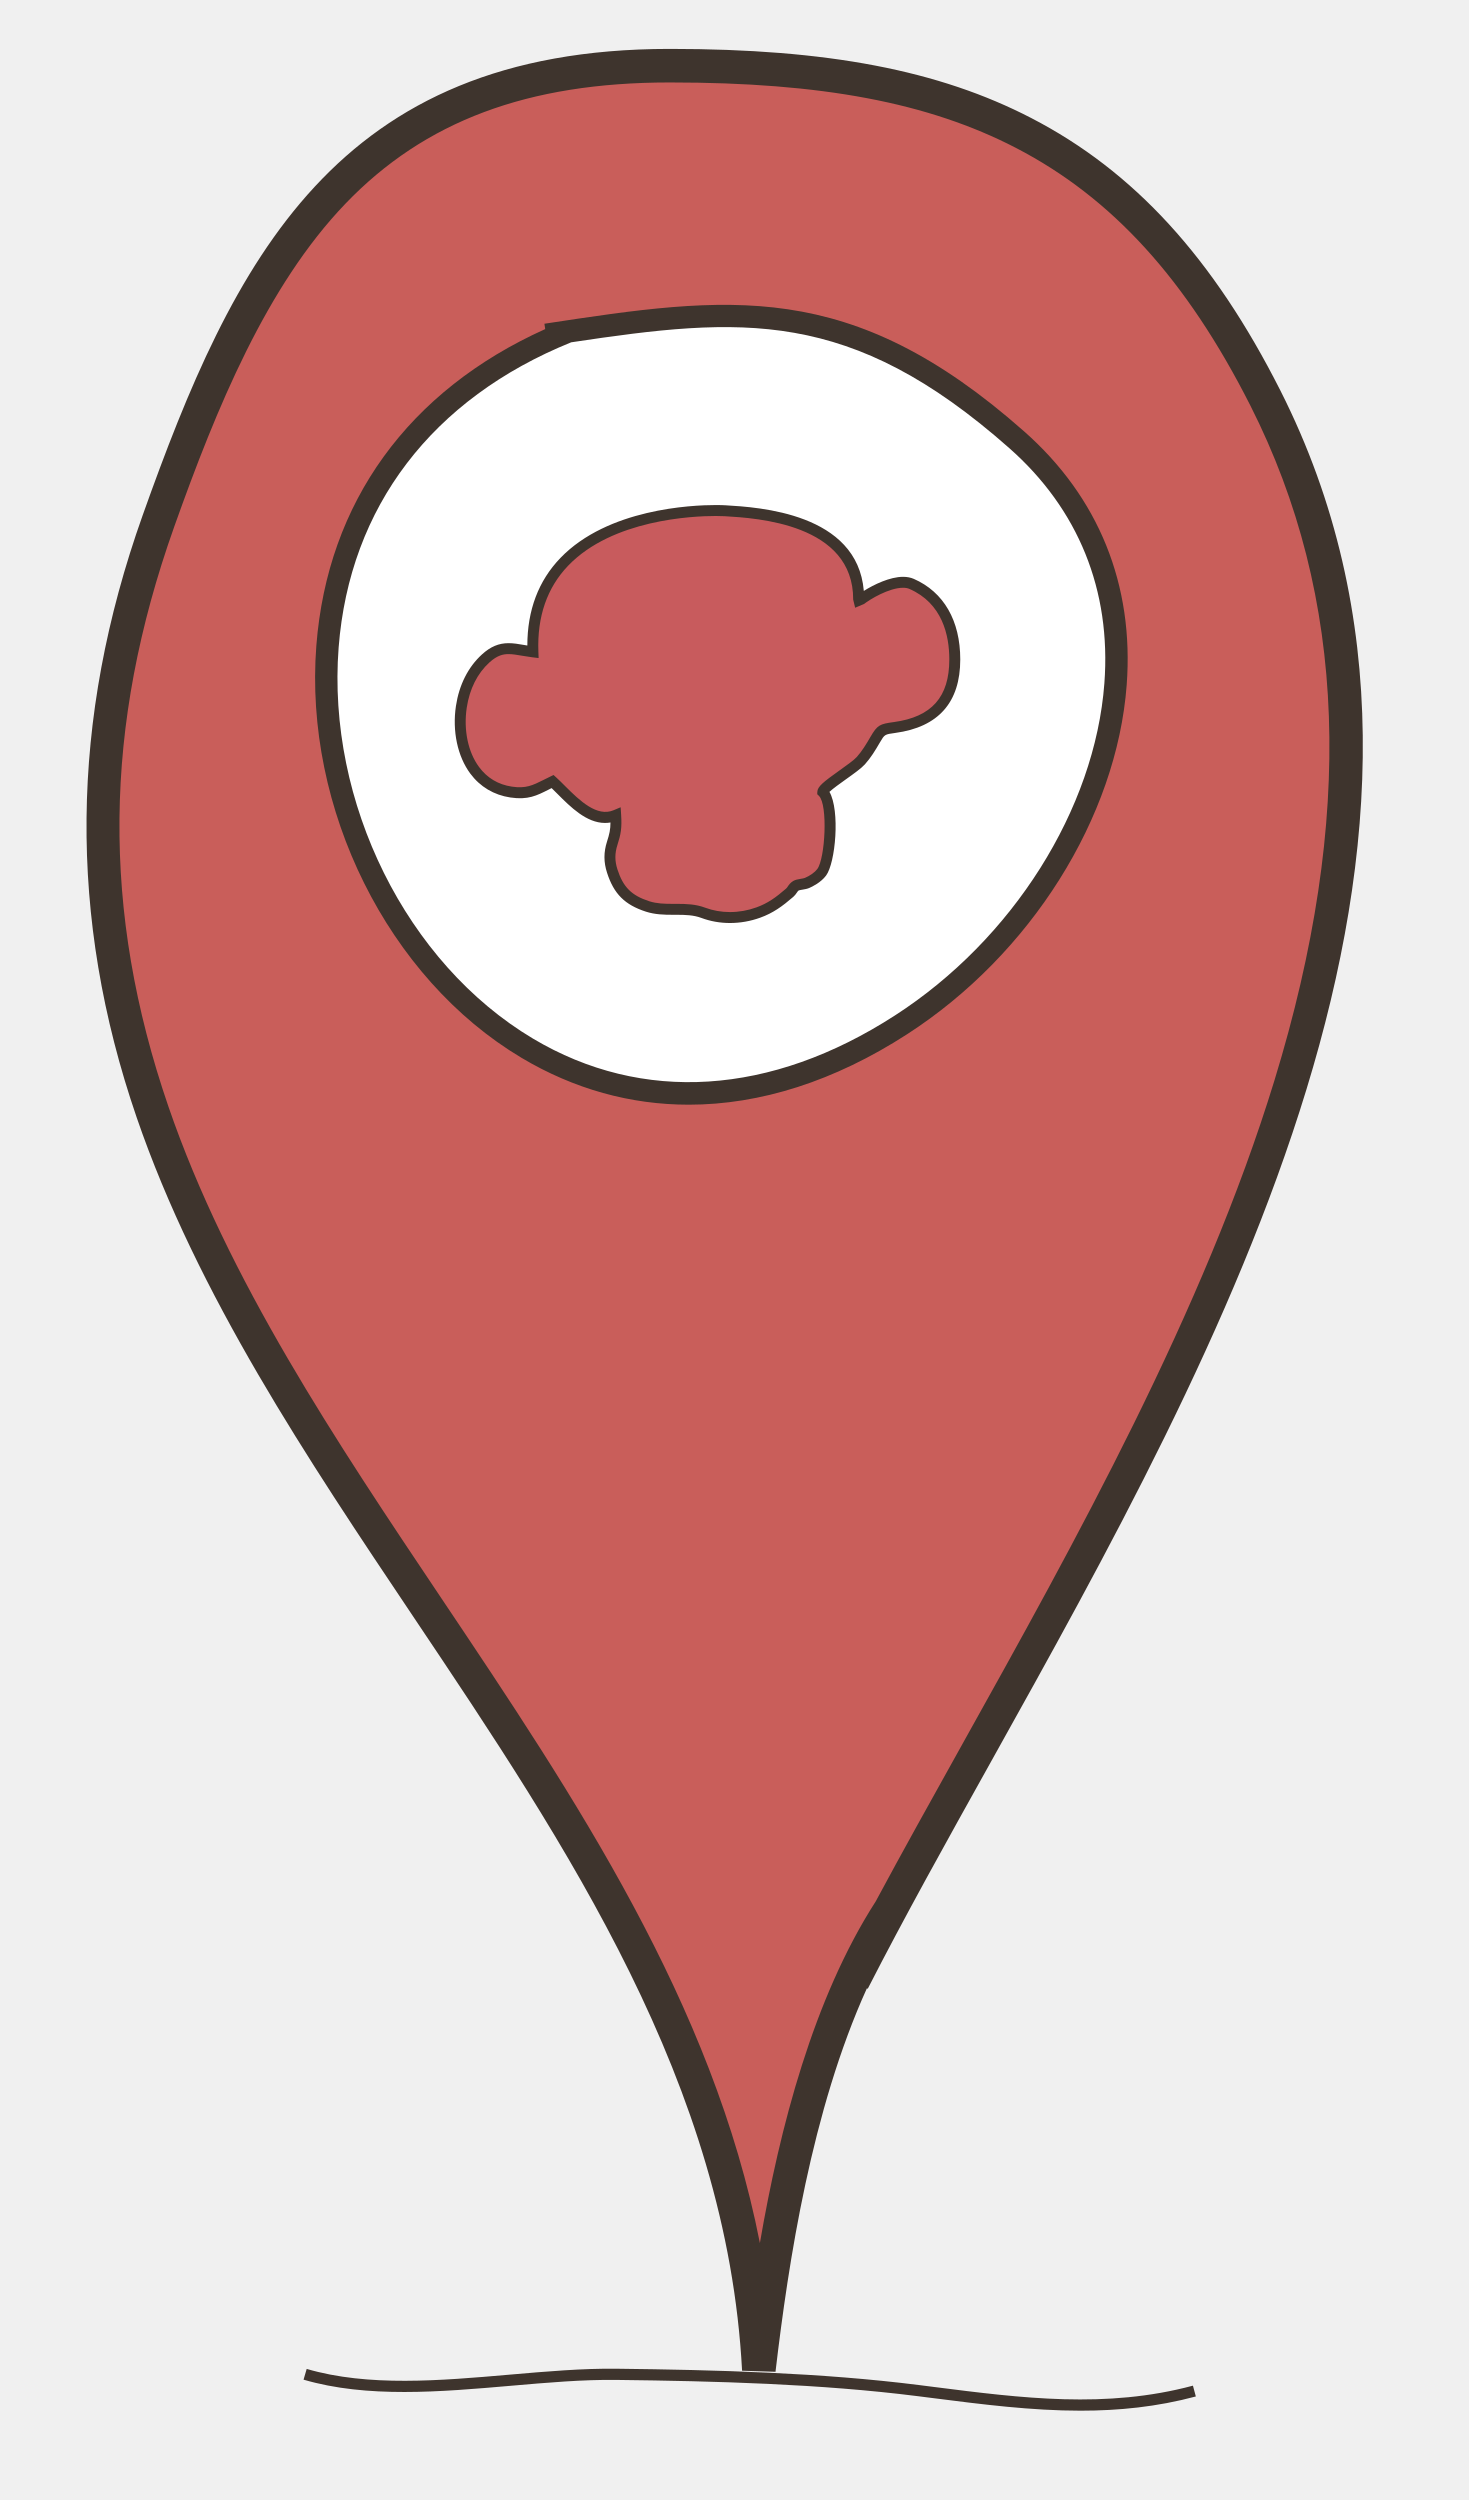
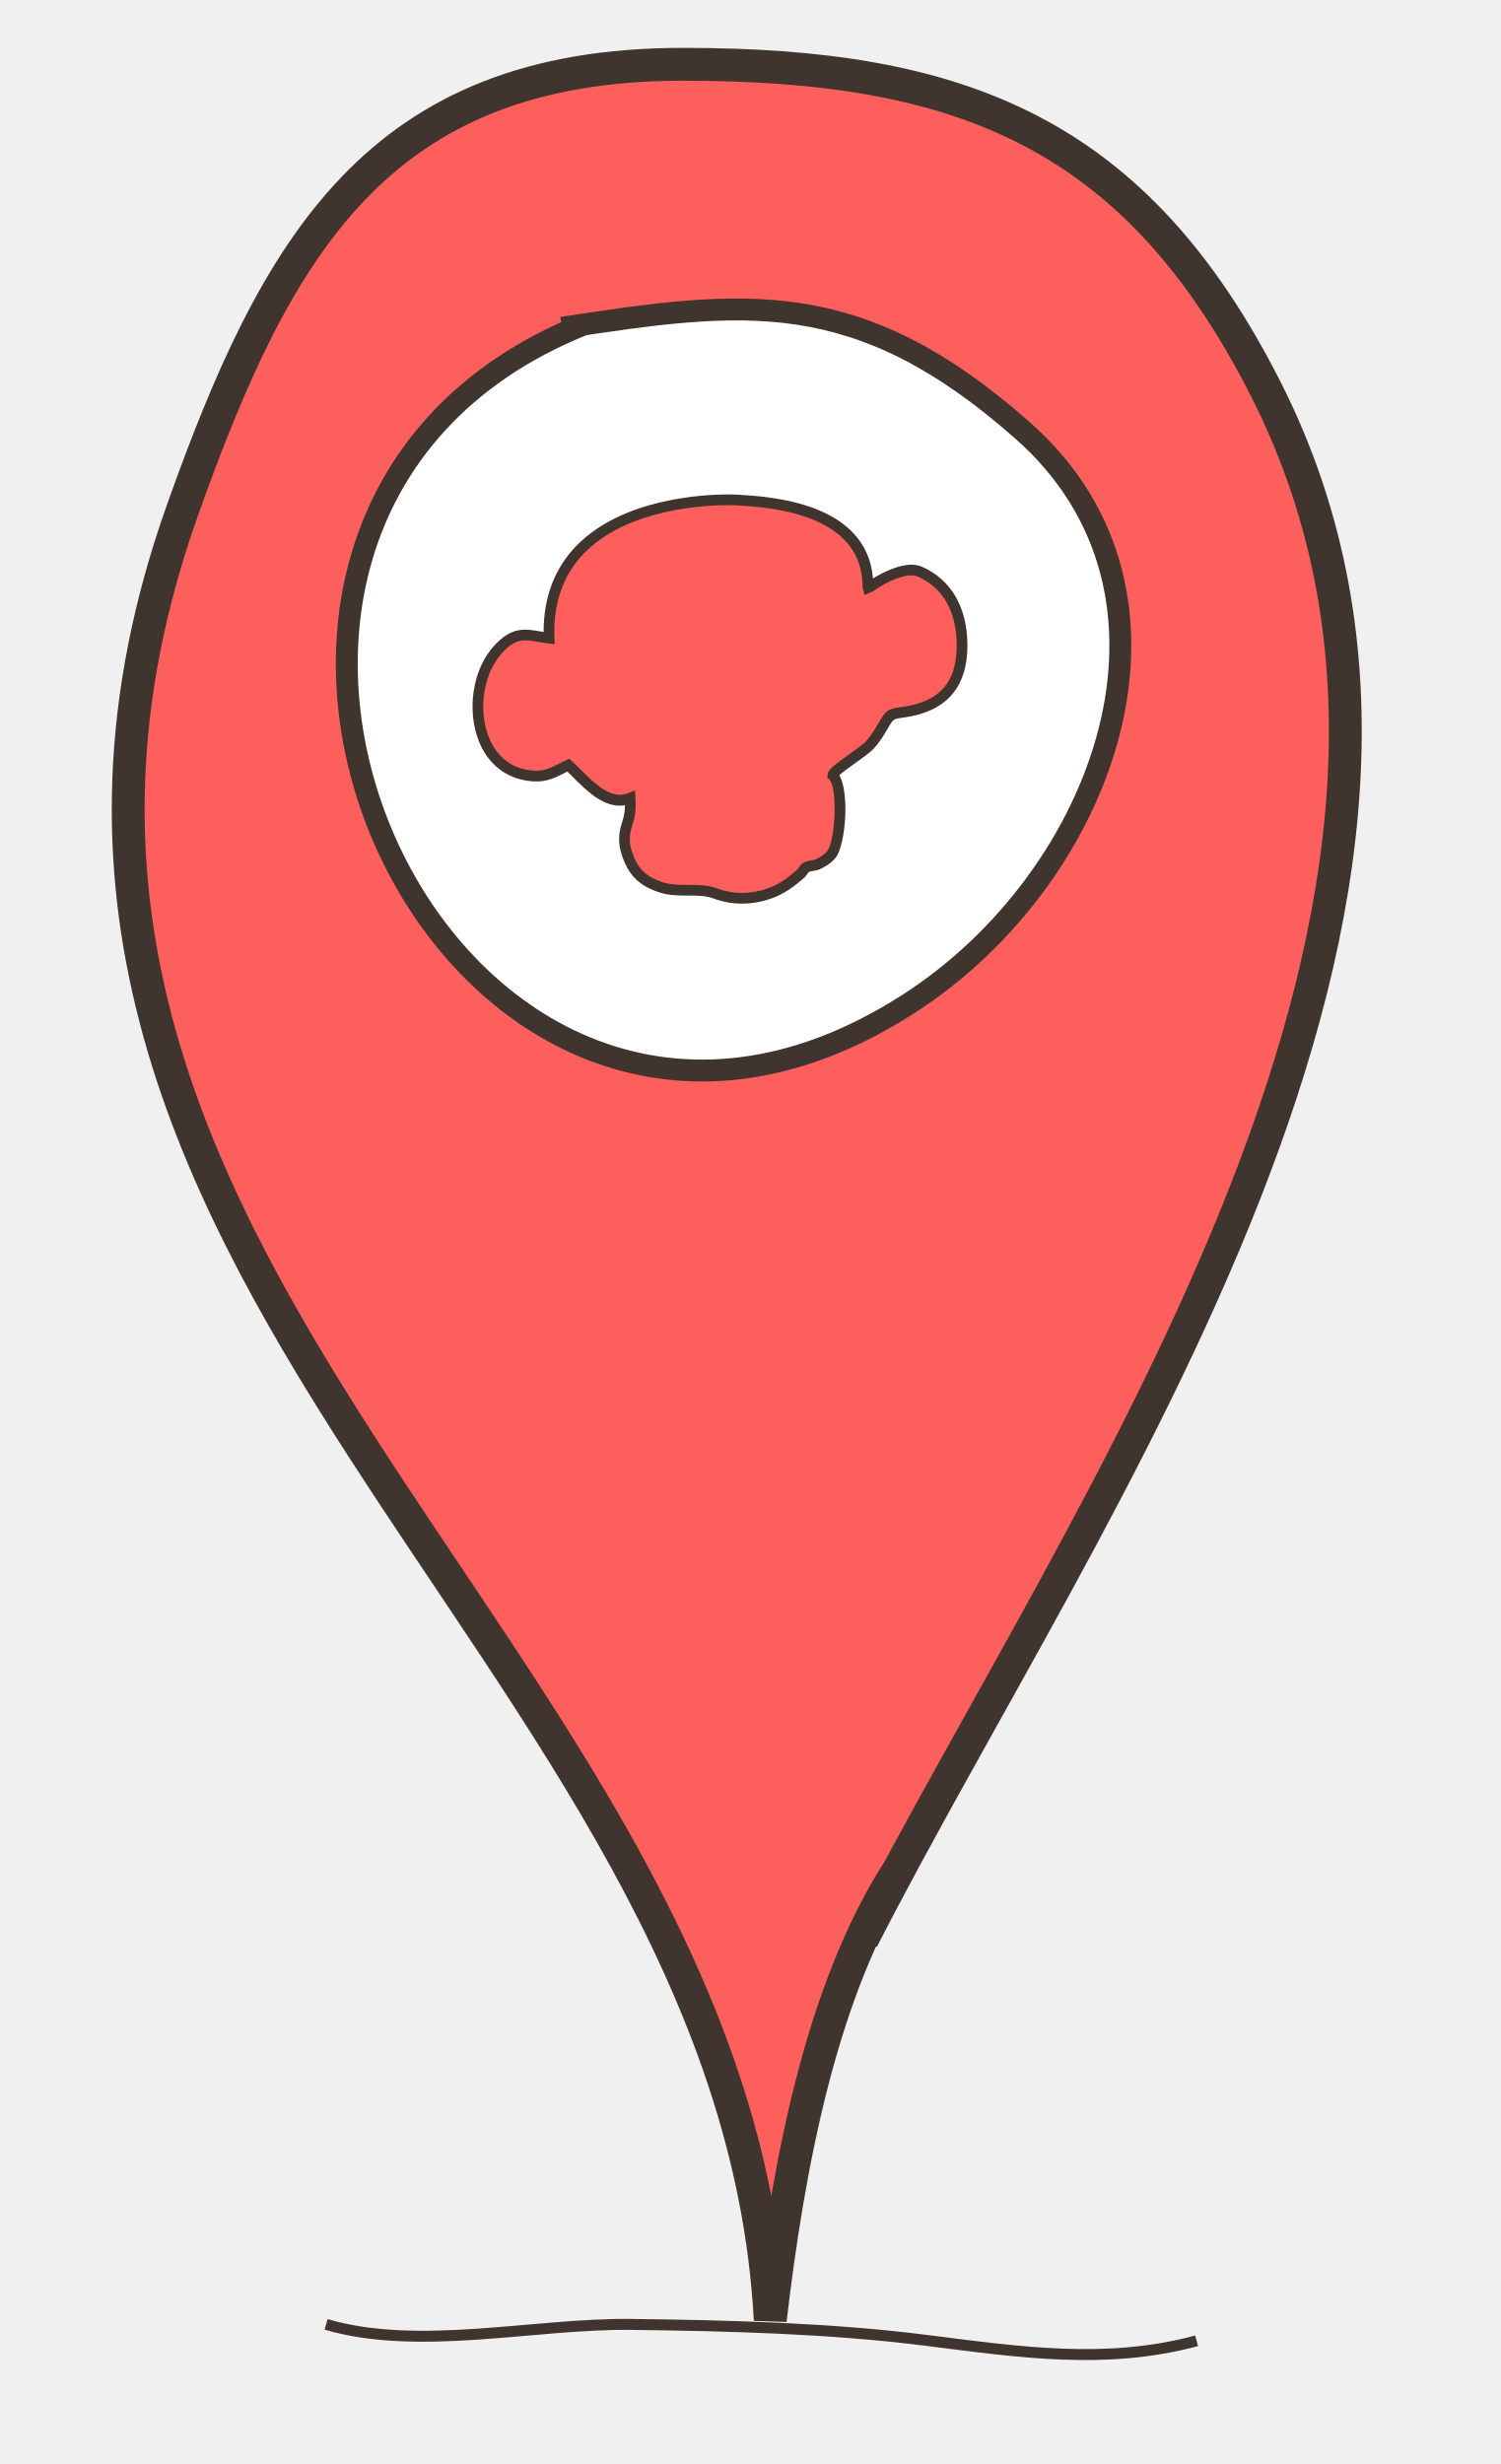
- <svg xmlns="http://www.w3.org/2000/svg" width="262.488" height="446.979" viewBox="0 0 262.488 446.979">
-   <path fill="#C95E5A" d="M152.473 354.211c40.586-79.433 121.094-189.452 73.767-283.042-23.857-47.142-55.923-59.456-106.597-59.426-55.584.032-74.137 33.119-91.318 81.421-49.27 138.602 100.822 207.409 107.35 330.541 3.317-28.252 9.281-60.224 23.511-82.269" />
-   <path fill="#3E342D" d="M138.653 424.055l-5.975-.19c-2.713-51.182-31.206-93.684-58.761-134.786-18.976-28.307-38.597-57.575-49.493-89.323-12.287-35.805-11.937-70.999 1.073-107.596C41.725 46.541 60.009 8.777 119.641 8.743h.187c28.119 0 48.032 3.813 64.548 12.359 18.381 9.51 32.535 24.988 44.541 48.712 40.4 79.891-10.684 171.526-51.731 245.156-7.975 14.307-15.508 27.819-22.041 40.605l-.152-.078c-9.874 21.763-14.018 48.789-16.34 68.558zM119.827 14.743h-.183c-25.318.015-43.715 6.905-57.897 21.687-14.046 14.64-23.006 36.402-30.596 57.74-12.711 35.757-13.045 68.688-1.051 103.637 10.641 31.006 30.041 59.944 48.801 87.93 23.927 35.691 48.549 72.418 56.961 115.304 3.553-20.646 9.56-43.738 20.707-61.084 4.817-8.967 9.996-18.257 15.375-27.906 20.282-36.383 43.27-77.619 55.909-118.859 14.404-47.002 13-86.473-4.292-120.668-11.409-22.543-24.736-37.188-41.943-46.092-15.619-8.082-34.683-11.689-61.791-11.689z" />
-   <path fill="#FFF" d="M101.58 59.267c-89.829 36.109-24.77 178.438 59.507 123.972 35.661-22.998 54.776-74.575 20.671-104.631-30.279-26.779-51.084-23.767-84.122-18.748" />
-   <path fill="#3E342D" d="M123.147 197.51c-10.409 0-20.512-2.785-29.905-8.381-23.865-14.218-38.949-44.526-36.682-73.704 1.99-25.62 16.476-45.591 40.92-56.587l-.145-.956c32.895-4.998 54.625-8.297 85.748 19.228 13.352 11.767 19.702 27.452 18.36 45.357-1.776 23.698-17.191 48.212-39.272 62.452-12.963 8.378-26.224 12.591-39.024 12.591zm-21.02-136.308C77.264 71.27 62.499 90.628 60.548 115.734c-2.154 27.721 12.132 56.488 34.742 69.958 19.567 11.656 42.549 10.19 64.711-4.134 21.067-13.587 35.768-36.898 37.453-59.391 1.244-16.607-4.641-31.151-17.019-42.06-28.441-25.153-47.854-23.473-78.308-18.905z" />
-   <path fill="#C85B5D" d="M147.109 141.604c.037-.952 5.499-4.142 6.799-5.603 1.046-1.171 1.797-2.433 2.563-3.75 1.068-1.829 1.148-1.867 3.477-2.183 7.523-1.021 10.76-5.259 10.76-12.164 0-5.929-2.212-11.096-7.725-13.512-3.391-1.483-10.168 3.301-9.467 3.284.436-14.464-16.7-15.939-23.877-16.362-4.005-.235-35.31-.248-34.357 25.23-3.391-.407-5.482-1.52-8.442 1.174-2.441 2.222-3.855 5.343-4.353 8.653-1.012 6.745 1.755 14.179 8.903 15.241 3.297.489 4.618-.539 7.41-1.885 2.965 2.706 6.854 7.895 11.279 6.036.138 2.131-.016 3.121-.615 4.987-.551 1.708-.561 3.263.002 4.994 1.135 3.522 2.899 5.209 6.312 6.317 3.324 1.074 6.717-.074 9.957 1.137 3.111 1.16 6.623 1.117 9.852-.051 2.194-.79 3.752-1.94 5.599-3.537.489-.424.554-.909 1.135-1.261.407-.243 1.432-.259 1.958-.483.925-.395 1.987-1.062 2.626-1.904 1.698-2.253 2.244-12.345.204-14.358" />
-   <path fill="#3E342D" d="M130.517 165.027h-.002c-1.779 0-3.503-.307-5.12-.91-1.38-.516-2.837-.559-4.465-.559h-.582c-1.644 0-3.255-.041-4.87-.563-3.78-1.229-5.727-3.175-6.941-6.948-.618-1.899-.62-3.678-.004-5.593.428-1.33.614-2.147.614-3.399a5.76 5.76 0 0 1-.974.082c-3.318 0-6.177-2.863-8.474-5.165-.369-.371-.729-.73-1.076-1.066-.176.088-.346.176-.512.26-2.145 1.082-3.705 1.889-6.862 1.418-2.939-.438-5.421-1.919-7.173-4.285-2.273-3.073-3.23-7.584-2.559-12.07.568-3.78 2.182-6.973 4.662-9.23 1.525-1.388 2.991-2.007 4.76-2.007.887 0 1.766.153 2.699.313.21.036.424.073.646.109 0-6.317 1.99-11.581 5.918-15.66 8.452-8.773 23.403-9.456 27.784-9.456.76 0 1.346.021 1.711.042 5.961.351 23.586 1.388 24.746 15.312 1.801-1.138 4.662-2.521 7.018-2.521.714 0 1.358.124 1.916.367 5.358 2.349 8.31 7.464 8.31 14.408 0 7.671-3.905 12.09-11.608 13.134-1.915.26-1.915.26-2.762 1.706-.862 1.481-1.607 2.709-2.678 3.909-.635.711-1.979 1.67-3.402 2.684-.967.689-2.34 1.67-2.939 2.238 1.921 3.351 1.089 12.719-.612 14.978-.935 1.235-2.423 1.959-3.02 2.216-.355.152-.776.221-1.182.29-.228.036-.571.094-.677.142-.118.072-.188.172-.336.39a3.656 3.656 0 0 1-.645.763c-1.947 1.684-3.614 2.893-5.908 3.718a15.906 15.906 0 0 1-5.401.953zm-9.587-3.425c1.819 0 3.463.054 5.148.685 1.399.52 2.891.783 4.437.783h.002c1.602 0 3.196-.282 4.738-.841 2.019-.727 3.47-1.779 5.289-3.356.114-.099.195-.216.306-.378.191-.283.455-.67.968-.979.378-.227.849-.307 1.345-.389.265-.044.593-.098.732-.158.946-.401 1.779-.998 2.23-1.594 1.409-1.874 1.92-11.473.299-13.074l-.311-.303.02-.432c.036-.937 1.059-1.747 3.968-3.822 1.214-.864 2.589-1.843 3.079-2.394.945-1.062 1.639-2.206 2.445-3.592 1.254-2.146 1.65-2.314 4.191-2.658 6.763-.918 9.913-4.477 9.913-11.195 0-4.329-1.239-10.029-7.138-12.615-.308-.136-.688-.202-1.131-.202-2.551 0-6.008 2.127-6.972 2.896l-1.595.673-.35-1.439c.056-13.569-17.248-14.588-22.963-14.924-.34-.021-.885-.039-1.596-.039-4.187 0-18.457.641-26.375 8.855-3.785 3.932-5.586 9.114-5.351 15.4l.042 1.145-1.136-.137a35.59 35.59 0 0 1-1.861-.285c-.883-.15-1.647-.285-2.366-.285-.935 0-1.997.184-3.44 1.495-2.145 1.953-3.544 4.746-4.045 8.075-.596 3.984.226 7.952 2.196 10.614 1.457 1.969 3.437 3.15 5.886 3.514 2.48.364 3.666-.209 5.695-1.229.355-.182.734-.371 1.146-.567l.594-.287.489.445c.517.469 1.058 1.012 1.625 1.581 2.595 2.6 5.665 5.516 8.616 4.275l1.268-.533.088 1.373c.149 2.332-.043 3.429-.662 5.35-.488 1.523-.488 2.881.002 4.393 1.021 3.167 2.509 4.658 5.686 5.688 1.344.434 2.726.468 4.266.468h.583zM193.201 431.01c-8.771 0-17.54-1.119-26.591-2.274l-2.542-.323c-17.356-2.197-36.144-2.694-53.862-2.904-5.99-.072-12.252.474-18.889 1.05-12.627 1.095-25.683 2.229-37.045-1.095l.562-1.92c11.001 3.218 23.867 2.102 36.311 1.021 6.688-.581 13.005-1.125 19.085-1.057 17.777.211 36.634.71 54.089 2.92l2.544.324c15.891 2.026 30.9 3.942 46.423-.215l.518 1.932c-6.958 1.864-13.781 2.541-20.603 2.541z" />
+ <svg xmlns="http://www.w3.org/2000/svg" id="Capa_1" width="274" height="450" viewBox="0 0 274 450">
+   <style>.st0,.st1,.st2{fill:#fff;stroke:#3f352e;stroke-width:4;stroke-miterlimit:10}.st1,.st2{fill:#fc5f5c;stroke-width:6}.st2{fill:none;stroke-width:2}.st3{fill:#ff5f5c}.st4{fill:#3f352e}</style>
+   <path class="st1" d="M157.473 354.211c40.586-79.433 121.094-189.452 73.767-283.042-23.857-47.142-55.923-59.456-106.597-59.426-55.584.032-74.137 33.119-91.318 81.421-49.27 138.602 100.822 207.409 107.35 330.541 3.317-28.252 9.281-60.224 23.511-82.269" />
+   <path class="st0" d="M106.58 59.267c-89.829 36.109-24.77 178.438 59.507 123.972 35.661-22.998 54.776-74.575 20.671-104.631-30.279-26.779-51.084-23.767-84.122-18.748" />
+   <path class="st3" d="M152.109 141.604c.037-.952 5.499-4.142 6.799-5.603 1.046-1.171 1.797-2.433 2.563-3.75 1.068-1.829 1.148-1.867 3.477-2.183 7.523-1.021 10.76-5.259 10.76-12.164 0-5.929-2.212-11.096-7.725-13.512-3.391-1.483-10.168 3.301-9.467 3.284.436-14.464-16.7-15.939-23.877-16.362-4.005-.235-35.31-.248-34.357 25.23-3.391-.407-5.482-1.52-8.442 1.174-2.441 2.222-3.855 5.343-4.353 8.653-1.012 6.745 1.755 14.179 8.903 15.241 3.297.489 4.618-.539 7.41-1.885 2.965 2.706 6.854 7.895 11.279 6.036.138 2.131-.016 3.121-.615 4.987-.551 1.708-.561 3.263.002 4.994 1.135 3.522 2.899 5.209 6.312 6.317 3.324 1.074 6.717-.074 9.957 1.137 3.111 1.16 6.623 1.117 9.852-.051 2.194-.79 3.752-1.94 5.599-3.537.489-.424.554-.909 1.135-1.261.407-.243 1.432-.259 1.958-.483.925-.395 1.987-1.062 2.626-1.904 1.698-2.253 2.244-12.345.204-14.358" />
+   <path class="st4" d="M135.517 165.027h-.002c-1.779 0-3.503-.307-5.12-.91-1.38-.516-2.837-.559-4.465-.559h-.582c-1.644 0-3.255-.041-4.87-.563-3.78-1.229-5.727-3.175-6.941-6.948-.618-1.899-.62-3.678-.004-5.593.428-1.33.614-2.147.614-3.399a5.76 5.76 0 0 1-.974.082c-3.318 0-6.177-2.863-8.474-5.165-.369-.371-.729-.73-1.076-1.066-.176.088-.346.176-.512.26-2.145 1.082-3.705 1.889-6.862 1.418-2.939-.438-5.421-1.919-7.173-4.285-2.273-3.073-3.23-7.584-2.559-12.07.568-3.78 2.182-6.973 4.662-9.23 1.525-1.388 2.991-2.007 4.76-2.007.887 0 1.766.153 2.699.313.21.036.424.073.646.109 0-6.317 1.99-11.581 5.918-15.66 8.452-8.773 23.403-9.456 27.784-9.456.76 0 1.346.021 1.711.042 5.961.351 23.586 1.388 24.746 15.312 1.801-1.138 4.662-2.521 7.018-2.521.714 0 1.358.124 1.916.367 5.358 2.349 8.31 7.464 8.31 14.408 0 7.671-3.905 12.09-11.608 13.134-1.915.26-1.915.26-2.762 1.706-.862 1.481-1.607 2.709-2.678 3.909-.635.711-1.979 1.67-3.402 2.684-.967.689-2.34 1.67-2.939 2.238 1.921 3.351 1.089 12.719-.612 14.978-.935 1.235-2.423 1.959-3.02 2.216-.355.152-.776.221-1.182.29-.228.036-.571.094-.677.142-.118.072-.188.172-.336.39a3.656 3.656 0 0 1-.645.763c-1.947 1.684-3.614 2.893-5.908 3.718a15.906 15.906 0 0 1-5.401.953zm-9.587-3.425c1.819 0 3.463.054 5.148.685 1.399.52 2.891.783 4.437.783h.002c1.602 0 3.196-.282 4.738-.841 2.019-.727 3.47-1.779 5.289-3.356.114-.099.195-.216.306-.378.191-.283.455-.67.968-.979.378-.227.849-.307 1.345-.389.265-.044.593-.098.732-.158.946-.401 1.779-.998 2.23-1.594 1.409-1.874 1.92-11.473.299-13.074l-.311-.303.02-.432c.036-.937 1.059-1.747 3.968-3.822 1.214-.864 2.589-1.843 3.079-2.394.945-1.062 1.639-2.206 2.445-3.592 1.254-2.146 1.65-2.314 4.191-2.658 6.763-.918 9.913-4.477 9.913-11.195 0-4.329-1.239-10.029-7.138-12.615-.308-.136-.688-.202-1.131-.202-2.551 0-6.008 2.127-6.972 2.896l-1.595.673-.35-1.439c.056-13.569-17.248-14.588-22.963-14.924-.34-.021-.885-.039-1.596-.039-4.187 0-18.457.641-26.375 8.855-3.785 3.932-5.586 9.114-5.351 15.4l.042 1.145-1.136-.137a35.59 35.59 0 0 1-1.861-.285c-.883-.15-1.647-.285-2.366-.285-.935 0-1.997.184-3.44 1.495-2.145 1.953-3.544 4.746-4.045 8.075-.596 3.984.226 7.952 2.196 10.614 1.457 1.969 3.437 3.15 5.886 3.514 2.48.364 3.666-.209 5.695-1.229.355-.182.734-.371 1.146-.567l.594-.287.489.445c.517.469 1.058 1.012 1.625 1.581 2.595 2.6 5.665 5.516 8.616 4.275l1.268-.533.088 1.373c.149 2.332-.043 3.429-.662 5.35-.488 1.523-.488 2.881.002 4.393 1.021 3.167 2.509 4.658 5.686 5.688 1.344.434 2.726.468 4.266.468h.583z" />
+   <path class="st2" d="M59.553 424.503c16.992 4.97 38.021-.203 55.665.005 17.725.21 36.435.691 53.976 2.912 17.188 2.176 32.82 4.512 49.352.083" />
</svg>
